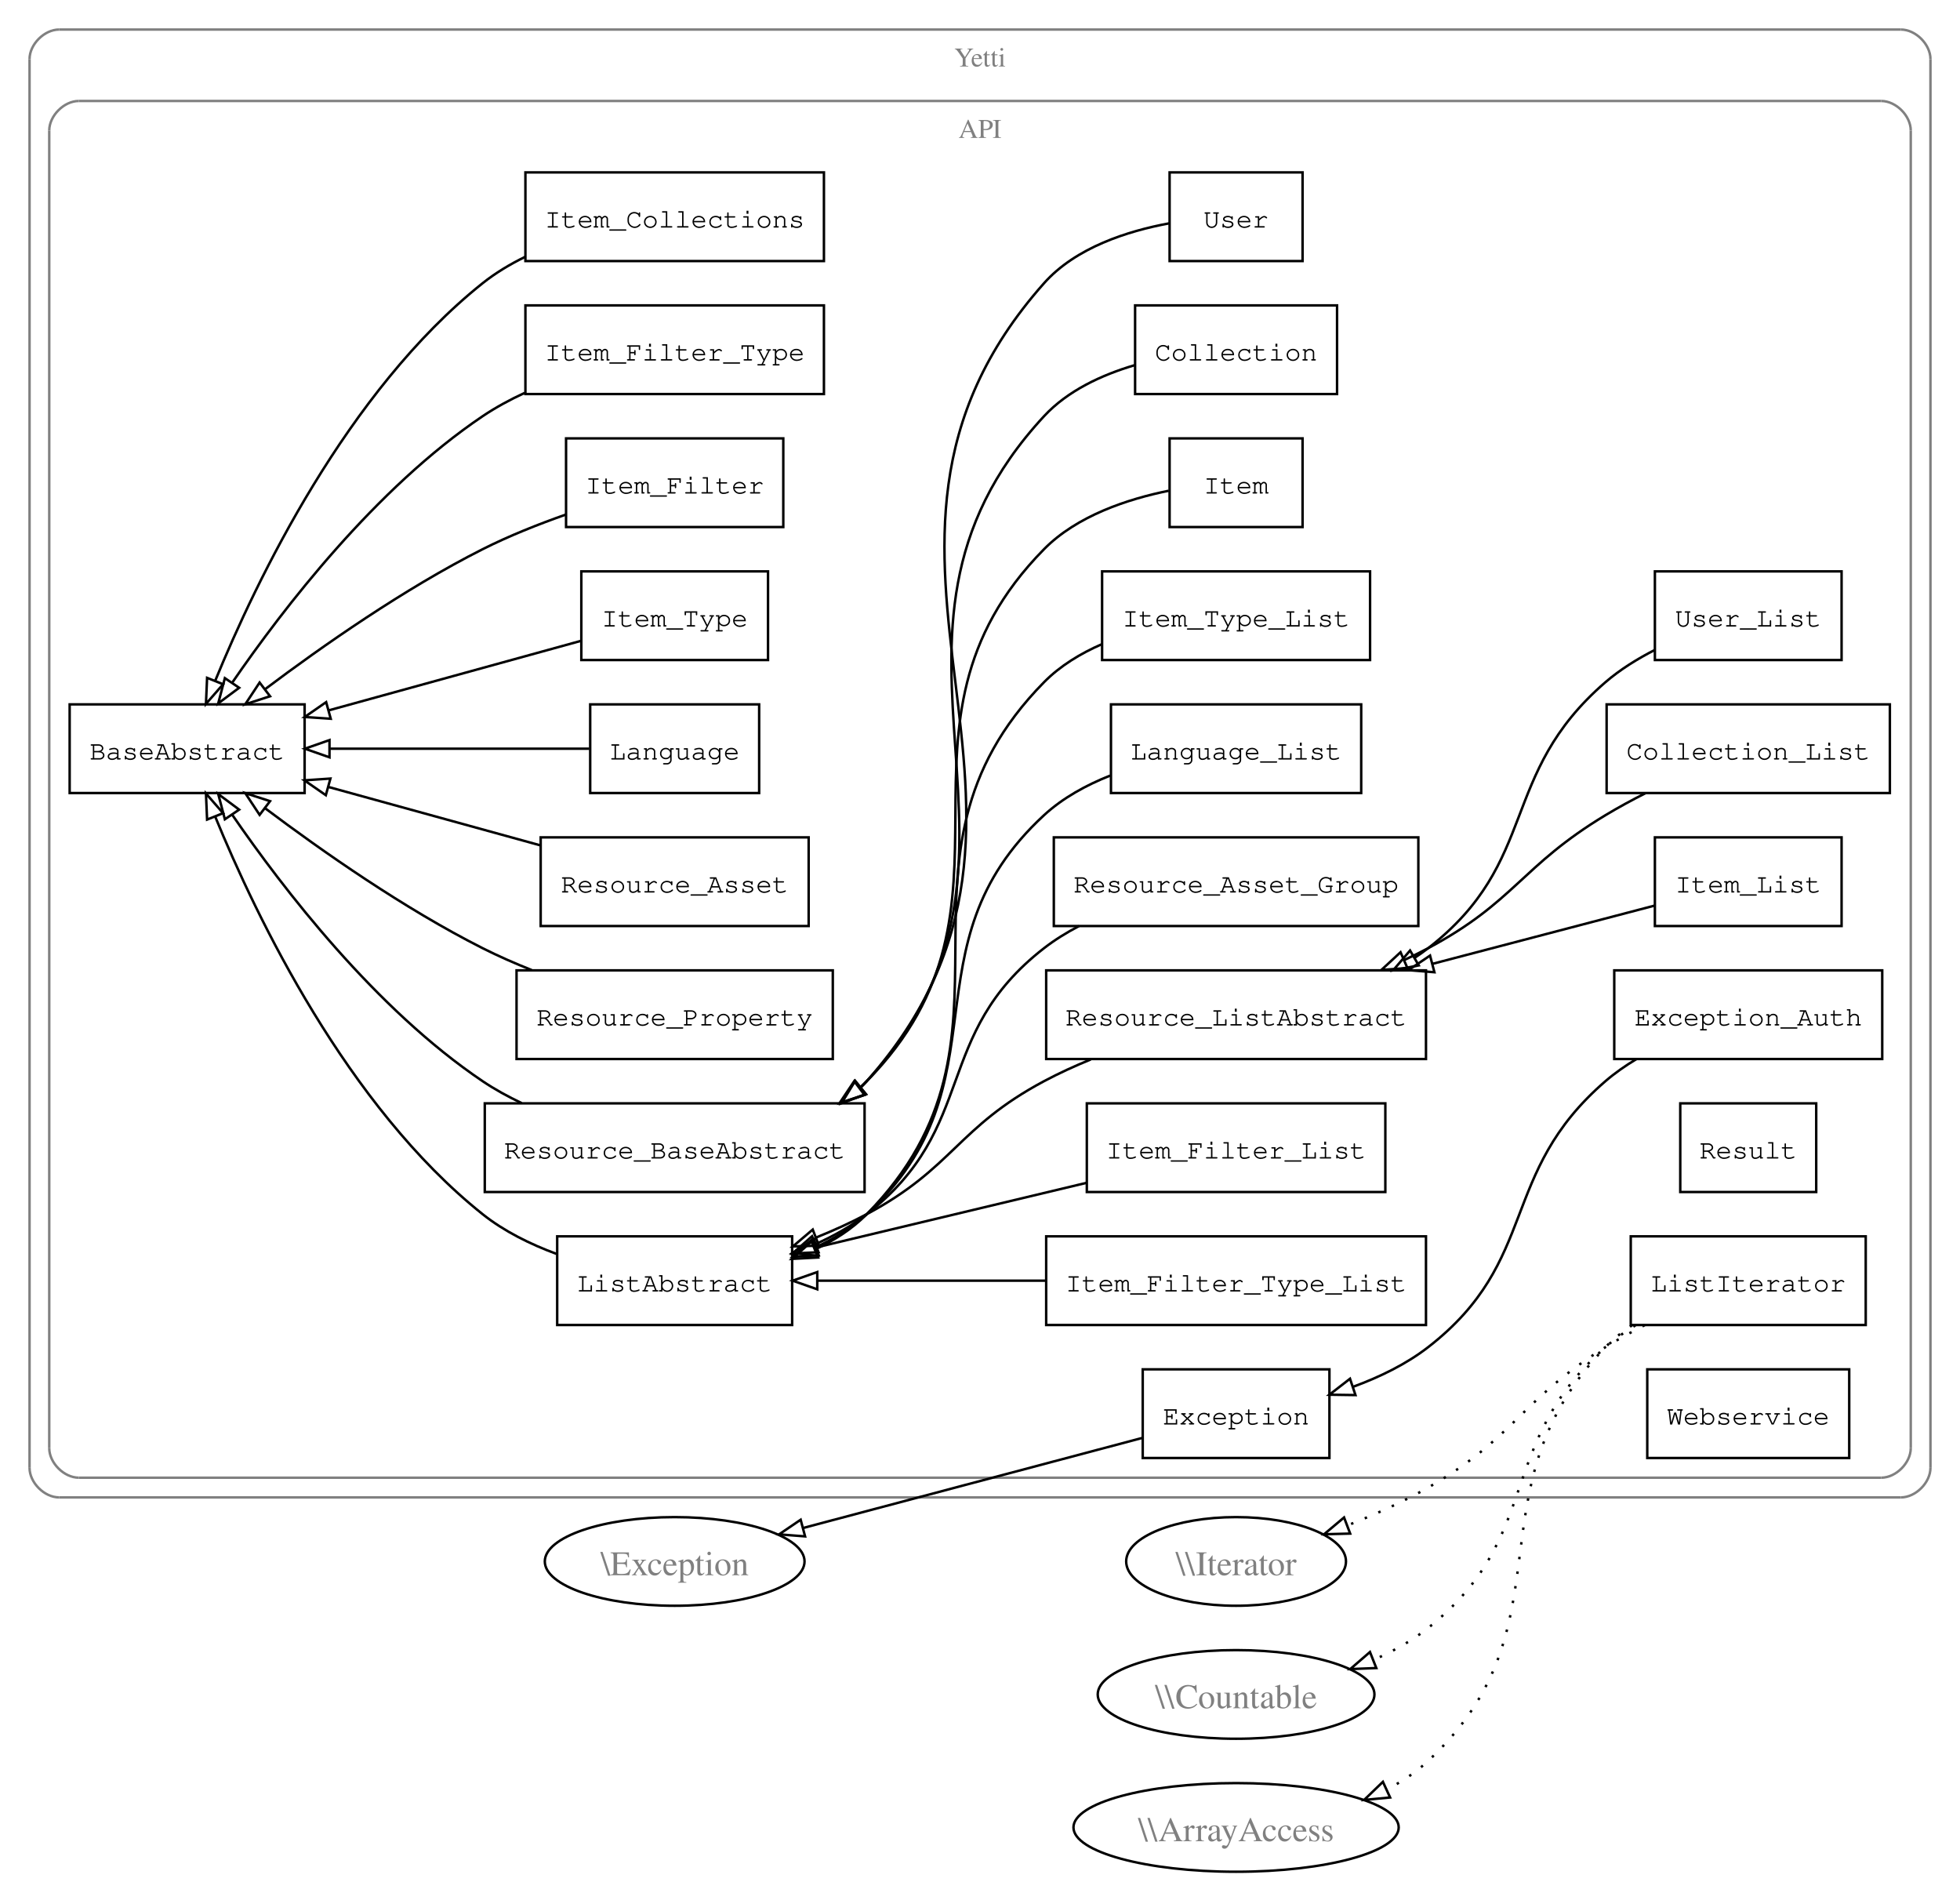
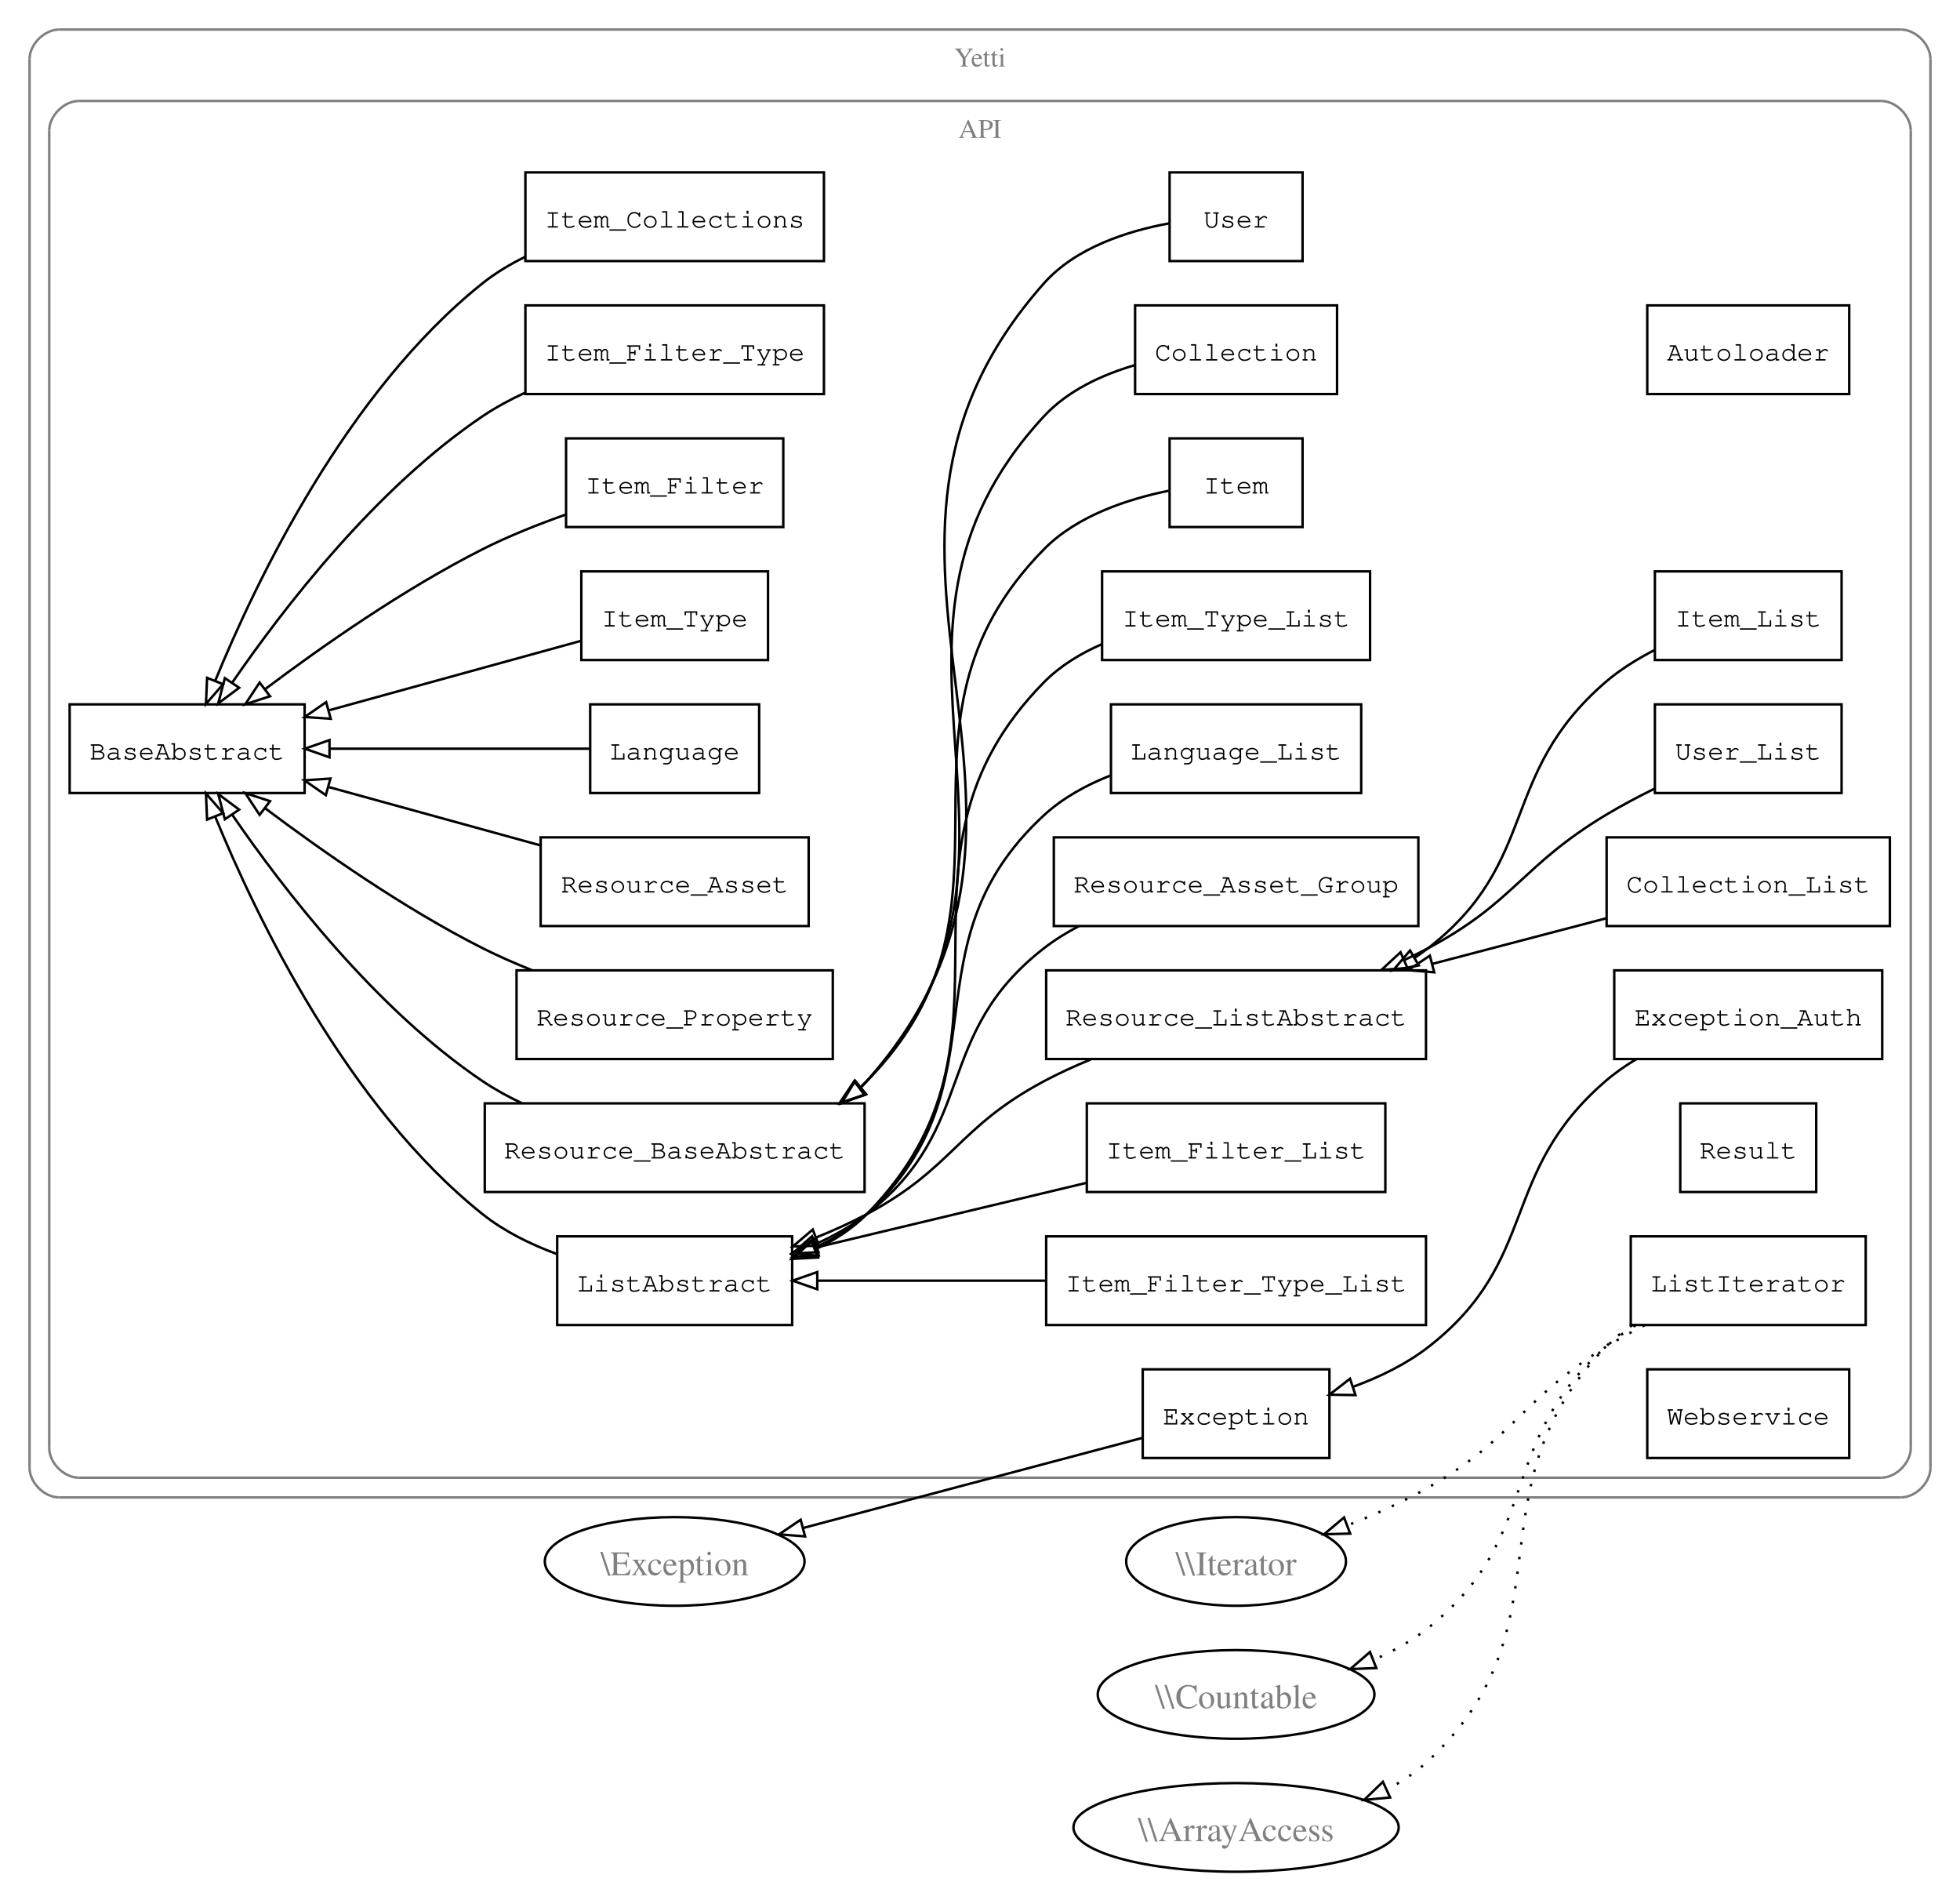
<svg xmlns="http://www.w3.org/2000/svg" xmlns:xlink="http://www.w3.org/1999/xlink" width="796pt" height="764pt" viewBox="0.00 0.00 796.00 764.00">
  <g id="graph1" class="graph" transform="scale(1 1) rotate(0) translate(4 760)">
    <polygon fill="white" stroke="white" points="-4,5 -4,-760 793,-760 793,5 -4,5" />
    <g id="graph2" class="cluster">
      <polyline fill="none" stroke="gray" points="20,-152 768,-152 " />
      <path fill="none" stroke="gray" d="M768,-152C774,-152 780,-158 780,-164" />
      <polyline fill="none" stroke="gray" points="780,-164 780,-736 " />
      <path fill="none" stroke="gray" d="M780,-736C780,-742 774,-748 768,-748" />
      <polyline fill="none" stroke="gray" points="768,-748 20,-748 " />
      <path fill="none" stroke="gray" d="M20,-748C14,-748 8,-742 8,-736" />
      <polyline fill="none" stroke="gray" points="8,-736 8,-164 " />
      <path fill="none" stroke="gray" d="M8,-164C8,-158 14,-152 20,-152" />
      <text text-anchor="middle" x="394" y="-733" font-family="Times,serif" font-size="11.00" fill="gray">Yetti</text>
    </g>
    <g id="graph3" class="cluster">
      <polyline fill="none" stroke="gray" points="28,-160 760,-160 " />
      <path fill="none" stroke="gray" d="M760,-160C766,-160 772,-166 772,-172" />
      <polyline fill="none" stroke="gray" points="772,-172 772,-707 " />
      <path fill="none" stroke="gray" d="M772,-707C772,-713 766,-719 760,-719" />
      <polyline fill="none" stroke="gray" points="760,-719 28,-719 " />
      <path fill="none" stroke="gray" d="M28,-719C22,-719 16,-713 16,-707" />
      <polyline fill="none" stroke="gray" points="16,-707 16,-172 " />
      <path fill="none" stroke="gray" d="M16,-172C16,-166 22,-160 28,-160" />
      <text text-anchor="middle" x="394" y="-704" font-family="Times,serif" font-size="11.00" fill="gray">API</text>
    </g>
    <g id="node3" class="node">
-       <a xlink:href="BaseAbstract.inc.html" xlink:title="BaseAbstract" target="_parent">
+       <a xlink:href="Autoloader.html" xlink:title="Autoloader" target="_parent">
+         <polygon fill="none" stroke="black" points="747.011,-636 664.989,-636 664.989,-600 747.011,-600 747.011,-636" />
+         <text text-anchor="middle" x="706" y="-613.6" font-family="Courier,monospace" font-size="11.00">Autoloader</text>
+       </a>
+     </g>
+     <g id="node4" class="node">
+       <a xlink:href="BaseAbstract.html" xlink:title="BaseAbstract" target="_parent">
        <polygon fill="none" stroke="black" points="119.713,-474 24.287,-474 24.287,-438 119.713,-438 119.713,-474" />
        <text text-anchor="middle" x="72" y="-451.6" font-family="Courier,monospace" font-size="11.00">BaseAbstract</text>
      </a>
    </g>
-     <g id="node4" class="node">
-       <a xlink:href="Collection.List.inc.html" xlink:title="Collection_List" target="_parent">
-         <polygon fill="none" stroke="black" points="763.516,-474 648.484,-474 648.484,-438 763.516,-438 763.516,-474" />
-         <text text-anchor="middle" x="706" y="-451.6" font-family="Courier,monospace" font-size="11.00">Collection_List</text>
-       </a>
-     </g>
-     <g id="node24" class="node">
-       <a xlink:href="Resource.ListAbstract.inc.html" xlink:title="Resource_ListAbstract" target="_parent">
+     <g id="node5" class="node">
+       <a xlink:href="Collection.List.html" xlink:title="Collection_List" target="_parent">
+         <polygon fill="none" stroke="black" points="763.516,-420 648.484,-420 648.484,-384 763.516,-384 763.516,-420" />
+         <text text-anchor="middle" x="706" y="-397.6" font-family="Courier,monospace" font-size="11.00">Collection_List</text>
+       </a>
+     </g>
+     <g id="node25" class="node">
+       <a xlink:href="Resource.ListAbstract.html" xlink:title="Resource_ListAbstract" target="_parent">
        <polygon fill="none" stroke="black" points="575.123,-366 420.877,-366 420.877,-330 575.123,-330 575.123,-366" />
        <text text-anchor="middle" x="498" y="-343.6" font-family="Courier,monospace" font-size="11.00">Resource_ListAbstract</text>
      </a>
    </g>
    <g id="edge4" class="edge">
-       <path fill="none" stroke="black" d="M664.299,-437.958C658.728,-435.132 653.156,-432.112 648,-429 613.752,-408.334 611.286,-393.838 576,-375 572.907,-373.349 569.692,-371.764 566.409,-370.25" />
-       <polygon fill="none" stroke="black" points="567.581,-366.943 557.014,-366.166 564.79,-373.362 567.581,-366.943" />
-     </g>
-     <g id="node5" class="node">
-       <a xlink:href="Collection.inc.html" xlink:title="Collection" target="_parent">
+       <path fill="none" stroke="black" d="M648.437,-387.173C626.655,-381.463 601.368,-374.834 577.86,-368.672" />
+       <polygon fill="none" stroke="black" points="578.47,-365.214 567.909,-366.063 576.695,-371.985 578.47,-365.214" />
+     </g>
+     <g id="node6" class="node">
+       <a xlink:href="Collection.html" xlink:title="Collection" target="_parent">
        <polygon fill="none" stroke="black" points="539.011,-636 456.989,-636 456.989,-600 539.011,-600 539.011,-636" />
        <text text-anchor="middle" x="498" y="-613.6" font-family="Courier,monospace" font-size="11.00">Collection</text>
      </a>
    </g>
-     <g id="node23" class="node">
-       <a xlink:href="Resource.BaseAbstract.inc.html" xlink:title="Resource_BaseAbstract" target="_parent">
+     <g id="node24" class="node">
+       <a xlink:href="Resource.BaseAbstract.html" xlink:title="Resource_BaseAbstract" target="_parent">
        <polygon fill="none" stroke="black" points="347.123,-312 192.877,-312 192.877,-276 347.123,-276 347.123,-312" />
        <text text-anchor="middle" x="270" y="-289.6" font-family="Courier,monospace" font-size="11.00">Resource_BaseAbstract</text>
      </a>
    </g>
    <g id="edge6" class="edge">
      <path fill="none" stroke="black" d="M456.792,-611.719C443.481,-607.787 429.626,-601.393 420,-591 335.611,-499.882 432.389,-412.118 348,-321 347.23,-320.169 346.433,-319.363 345.611,-318.582" />
      <polygon fill="none" stroke="black" points="347.616,-315.703 337.616,-312.201 343.249,-321.174 347.616,-315.703" />
    </g>
-     <g id="node6" class="node">
-       <a xlink:href="Exception.Auth.inc.html" xlink:title="Exception_Auth" target="_parent">
+     <g id="node7" class="node">
+       <a xlink:href="Exception.Auth.html" xlink:title="Exception_Auth" target="_parent">
        <polygon fill="none" stroke="black" points="760.416,-366 651.584,-366 651.584,-330 760.416,-330 760.416,-366" />
        <text text-anchor="middle" x="706" y="-343.6" font-family="Courier,monospace" font-size="11.00">Exception_Auth</text>
      </a>
    </g>
-     <g id="node7" class="node">
-       <a xlink:href="Exception.inc.html" xlink:title="Exception" target="_parent">
+     <g id="node8" class="node">
+       <a xlink:href="Exception.html" xlink:title="Exception" target="_parent">
        <polygon fill="none" stroke="black" points="535.911,-204 460.089,-204 460.089,-168 535.911,-168 535.911,-204" />
        <text text-anchor="middle" x="498" y="-181.6" font-family="Courier,monospace" font-size="11.00">Exception</text>
      </a>
    </g>
    <g id="edge8" class="edge">
      <path fill="none" stroke="black" d="M660.554,-329.95C656.093,-327.275 651.811,-324.293 648,-321 604.348,-283.284 621.573,-248.371 576,-213 567.089,-206.084 556.272,-200.858 545.597,-196.94" />
      <polygon fill="none" stroke="black" points="546.486,-193.547 535.892,-193.699 544.268,-200.186 546.486,-193.547" />
    </g>
-     <g id="node34" class="node">
+     <g id="node35" class="node">
      <ellipse fill="none" stroke="black" cx="270" cy="-126" rx="52.742" ry="18" />
      <text text-anchor="middle" x="270" y="-120.4" font-family="Times,serif" font-size="14.00" fill="gray">\Exception</text>
    </g>
    <g id="edge10" class="edge">
      <path fill="none" stroke="black" d="M460.186,-176.226C422.669,-166.266 364.179,-150.738 322.166,-139.584" />
      <polygon fill="none" stroke="black" points="322.962,-136.174 312.398,-136.991 321.166,-142.94 322.962,-136.174" />
    </g>
-     <g id="node8" class="node">
-       <a xlink:href="Item.Collections.inc.html" xlink:title="Item_Collections" target="_parent">
+     <g id="node9" class="node">
+       <a xlink:href="Item.Collections.html" xlink:title="Item_Collections" target="_parent">
        <polygon fill="none" stroke="black" points="330.618,-690 209.382,-690 209.382,-654 330.618,-654 330.618,-690" />
        <text text-anchor="middle" x="270" y="-667.6" font-family="Courier,monospace" font-size="11.00">Item_Collections</text>
      </a>
    </g>
    <g id="edge12" class="edge">
      <path fill="none" stroke="black" d="M209.243,-655.695C203.096,-652.687 197.206,-649.151 192,-645 136.962,-601.121 100.142,-524.436 83.379,-483.535" />
      <polygon fill="none" stroke="black" points="86.603,-482.173 79.642,-474.186 80.103,-484.771 86.603,-482.173" />
    </g>
-     <g id="node9" class="node">
-       <a xlink:href="Item.Filter.List.inc.html" xlink:title="Item_Filter_List" target="_parent">
+     <g id="node10" class="node">
+       <a xlink:href="Item.Filter.List.html" xlink:title="Item_Filter_List" target="_parent">
        <polygon fill="none" stroke="black" points="558.618,-312 437.382,-312 437.382,-276 558.618,-276 558.618,-312" />
        <text text-anchor="middle" x="498" y="-289.6" font-family="Courier,monospace" font-size="11.00">Item_Filter_List</text>
      </a>
    </g>
-     <g id="node19" class="node">
-       <a xlink:href="ListAbstract.inc.html" xlink:title="ListAbstract" target="_parent">
+     <g id="node20" class="node">
+       <a xlink:href="ListAbstract.html" xlink:title="ListAbstract" target="_parent">
        <polygon fill="none" stroke="black" points="317.713,-258 222.287,-258 222.287,-222 317.713,-222 317.713,-258" />
        <text text-anchor="middle" x="270" y="-235.6" font-family="Courier,monospace" font-size="11.00">ListAbstract</text>
      </a>
    </g>
    <g id="edge14" class="edge">
      <path fill="none" stroke="black" d="M437.326,-279.742C403.43,-271.643 361.229,-261.559 327.817,-253.576" />
      <polygon fill="none" stroke="black" points="328.289,-250.09 317.749,-251.17 326.662,-256.898 328.289,-250.09" />
    </g>
-     <g id="node10" class="node">
-       <a xlink:href="Item.Filter.Type.List.inc.html" xlink:title="Item_Filter_Type_List" target="_parent">
+     <g id="node11" class="node">
+       <a xlink:href="Item.Filter.Type.List.html" xlink:title="Item_Filter_Type_List" target="_parent">
        <polygon fill="none" stroke="black" points="575.123,-258 420.877,-258 420.877,-222 575.123,-222 575.123,-258" />
        <text text-anchor="middle" x="498" y="-235.6" font-family="Courier,monospace" font-size="11.00">Item_Filter_Type_List</text>
      </a>
    </g>
    <g id="edge16" class="edge">
      <path fill="none" stroke="black" d="M420.802,-240C390.443,-240 356.107,-240 327.973,-240" />
      <polygon fill="none" stroke="black" points="327.908,-236.5 317.908,-240 327.908,-243.5 327.908,-236.5" />
    </g>
-     <g id="node11" class="node">
-       <a xlink:href="Item.Filter.Type.inc.html" xlink:title="Item_Filter_Type" target="_parent">
+     <g id="node12" class="node">
+       <a xlink:href="Item.Filter.Type.html" xlink:title="Item_Filter_Type" target="_parent">
        <polygon fill="none" stroke="black" points="330.618,-636 209.382,-636 209.382,-600 330.618,-600 330.618,-636" />
        <text text-anchor="middle" x="270" y="-613.6" font-family="Courier,monospace" font-size="11.00">Item_Filter_Type</text>
      </a>
    </g>
    <g id="edge18" class="edge">
      <path fill="none" stroke="black" d="M209.076,-600.468C203.095,-597.705 197.287,-594.561 192,-591 148.604,-561.769 111.06,-513.01 90.282,-482.781" />
      <polygon fill="none" stroke="black" points="93.126,-480.738 84.63,-474.408 87.324,-484.655 93.126,-480.738" />
    </g>
-     <g id="node12" class="node">
-       <a xlink:href="Item.Filter.inc.html" xlink:title="Item_Filter" target="_parent">
+     <g id="node13" class="node">
+       <a xlink:href="Item.Filter.html" xlink:title="Item_Filter" target="_parent">
        <polygon fill="none" stroke="black" points="314.113,-582 225.887,-582 225.887,-546 314.113,-546 314.113,-582" />
        <text text-anchor="middle" x="270" y="-559.6" font-family="Courier,monospace" font-size="11.00">Item_Filter</text>
      </a>
    </g>
    <g id="edge20" class="edge">
      <path fill="none" stroke="black" d="M225.816,-551.075C214.565,-547.112 202.623,-542.362 192,-537 160.207,-520.953 126.937,-497.673 103.685,-480.184" />
      <polygon fill="none" stroke="black" points="105.67,-477.297 95.593,-474.027 101.432,-482.868 105.67,-477.297" />
    </g>
-     <g id="node13" class="node">
-       <a xlink:href="Item.List.inc.html" xlink:title="Item_List" target="_parent">
-         <polygon fill="none" stroke="black" points="743.911,-420 668.089,-420 668.089,-384 743.911,-384 743.911,-420" />
-         <text text-anchor="middle" x="706" y="-397.6" font-family="Courier,monospace" font-size="11.00">Item_List</text>
+     <g id="node14" class="node">
+       <a xlink:href="Item.List.html" xlink:title="Item_List" target="_parent">
+         <polygon fill="none" stroke="black" points="743.911,-528 668.089,-528 668.089,-492 743.911,-492 743.911,-528" />
+         <text text-anchor="middle" x="706" y="-505.6" font-family="Courier,monospace" font-size="11.00">Item_List</text>
      </a>
    </g>
    <g id="edge22" class="edge">
-       <path fill="none" stroke="black" d="M668.171,-392.346C643.109,-385.776 608.982,-376.83 577.943,-368.694" />
-       <polygon fill="none" stroke="black" points="578.55,-365.235 567.989,-366.084 576.775,-372.006 578.55,-365.235" />
-     </g>
-     <g id="node14" class="node">
-       <a xlink:href="Item.Type.List.inc.html" xlink:title="Item_Type_List" target="_parent">
+       <path fill="none" stroke="black" d="M668.236,-496.194C661.084,-492.545 653.966,-488.154 648,-483 604.348,-445.284 621.573,-410.371 576,-375 574.227,-373.624 572.378,-372.315 570.471,-371.069" />
+       <polygon fill="none" stroke="black" points="572.179,-368.014 561.775,-366.009 568.658,-374.064 572.179,-368.014" />
+     </g>
+     <g id="node15" class="node">
+       <a xlink:href="Item.Type.List.html" xlink:title="Item_Type_List" target="_parent">
        <polygon fill="none" stroke="black" points="552.416,-528 443.584,-528 443.584,-492 552.416,-492 552.416,-528" />
        <text text-anchor="middle" x="498" y="-505.6" font-family="Courier,monospace" font-size="11.00">Item_Type_List</text>
      </a>
    </g>
    <g id="edge24" class="edge">
      <path fill="none" stroke="black" d="M443.555,-498.468C434.855,-494.684 426.56,-489.662 420,-483 349.003,-410.893 418.997,-339.107 348,-267 342.071,-260.978 334.724,-256.297 326.941,-252.658" />
      <polygon fill="none" stroke="black" points="328.244,-249.409 317.664,-248.847 325.585,-255.884 328.244,-249.409" />
    </g>
-     <g id="node15" class="node">
-       <a xlink:href="Item.Type.inc.html" xlink:title="Item_Type" target="_parent">
+     <g id="node16" class="node">
+       <a xlink:href="Item.Type.html" xlink:title="Item_Type" target="_parent">
        <polygon fill="none" stroke="black" points="307.911,-528 232.089,-528 232.089,-492 307.911,-492 307.911,-528" />
        <text text-anchor="middle" x="270" y="-505.6" font-family="Courier,monospace" font-size="11.00">Item_Type</text>
      </a>
    </g>
    <g id="edge26" class="edge">
      <path fill="none" stroke="black" d="M232.134,-499.843C203.292,-491.897 162.687,-480.71 129.713,-471.625" />
      <polygon fill="none" stroke="black" points="130.317,-468.161 119.746,-468.879 128.458,-474.91 130.317,-468.161" />
    </g>
-     <g id="node16" class="node">
-       <a xlink:href="Item.inc.html" xlink:title="Item" target="_parent">
+     <g id="node17" class="node">
+       <a xlink:href="Item.html" xlink:title="Item" target="_parent">
        <polygon fill="none" stroke="black" points="525,-582 471,-582 471,-546 525,-546 525,-582" />
        <text text-anchor="middle" x="498" y="-559.6" font-family="Courier,monospace" font-size="11.00">Item</text>
      </a>
    </g>
    <g id="edge28" class="edge">
      <path fill="none" stroke="black" d="M470.648,-560.739C454.097,-557.39 433.418,-550.627 420,-537 349.003,-464.893 418.997,-393.107 348,-321 347.078,-320.063 346.121,-319.159 345.133,-318.286" />
      <polygon fill="none" stroke="black" points="347.121,-315.401 337.025,-312.187 342.913,-320.995 347.121,-315.401" />
    </g>
-     <g id="node17" class="node">
-       <a xlink:href="Language.List.inc.html" xlink:title="Language_List" target="_parent">
+     <g id="node18" class="node">
+       <a xlink:href="Language.List.html" xlink:title="Language_List" target="_parent">
        <polygon fill="none" stroke="black" points="548.814,-474 447.186,-474 447.186,-438 548.814,-438 548.814,-474" />
        <text text-anchor="middle" x="498" y="-451.6" font-family="Courier,monospace" font-size="11.00">Language_List</text>
      </a>
    </g>
    <g id="edge30" class="edge">
      <path fill="none" stroke="black" d="M446.867,-445.081C437.13,-441.218 427.602,-436.01 420,-429 362.077,-375.587 405.923,-320.413 348,-267 342.069,-261.531 334.966,-257.158 327.505,-253.666" />
      <polygon fill="none" stroke="black" points="328.505,-250.291 317.926,-249.696 325.825,-256.758 328.505,-250.291" />
    </g>
-     <g id="node18" class="node">
-       <a xlink:href="Language.inc.html" xlink:title="Language" target="_parent">
+     <g id="node19" class="node">
+       <a xlink:href="Language.html" xlink:title="Language" target="_parent">
        <polygon fill="none" stroke="black" points="304.309,-474 235.691,-474 235.691,-438 304.309,-438 304.309,-474" />
        <text text-anchor="middle" x="270" y="-451.6" font-family="Courier,monospace" font-size="11.00">Language</text>
      </a>
    </g>
    <g id="edge32" class="edge">
      <path fill="none" stroke="black" d="M235.306,-456C206.442,-456 164.252,-456 130.121,-456" />
      <polygon fill="none" stroke="black" points="129.812,-452.5 119.812,-456 129.812,-459.5 129.812,-452.5" />
    </g>
    <g id="edge34" class="edge">
      <path fill="none" stroke="black" d="M222.022,-250.868C211.433,-254.782 200.751,-260.024 192,-267 136.962,-310.879 100.142,-387.564 83.379,-428.465" />
      <polygon fill="none" stroke="black" points="80.103,-427.229 79.642,-437.814 86.603,-429.827 80.103,-427.229" />
    </g>
-     <g id="node20" class="node">
-       <a xlink:href="ListIterator.inc.html" xlink:title="ListIterator" target="_parent">
+     <g id="node21" class="node">
+       <a xlink:href="ListIterator.html" xlink:title="ListIterator" target="_parent">
        <polygon fill="none" stroke="black" points="753.713,-258 658.287,-258 658.287,-222 753.713,-222 753.713,-258" />
        <text text-anchor="middle" x="706" y="-235.6" font-family="Courier,monospace" font-size="11.00">ListIterator</text>
      </a>
    </g>
-     <g id="node55" class="node">
+     <g id="node56" class="node">
      <ellipse fill="none" stroke="black" cx="498" cy="-126" rx="44.635" ry="18" />
      <text text-anchor="middle" x="498" y="-120.4" font-family="Times,serif" font-size="14.00" fill="gray">\\Iterator</text>
    </g>
    <g id="edge50" class="edge">
      <path fill="none" stroke="black" stroke-dasharray="1,5" d="M663.92,-221.927C658.462,-219.126 653.022,-216.121 648,-213 613.334,-191.458 611.407,-176.3 576,-156 565.796,-150.15 554.23,-144.97 543.222,-140.631" />
      <polygon fill="none" stroke="black" points="544.331,-137.308 533.74,-137.038 541.851,-143.854 544.331,-137.308" />
    </g>
-     <g id="node57" class="node">
+     <g id="node58" class="node">
      <ellipse fill="none" stroke="black" cx="498" cy="-72" rx="56.192" ry="18" />
      <text text-anchor="middle" x="498" y="-66.4" font-family="Times,serif" font-size="14.00" fill="gray">\\Countable</text>
    </g>
    <g id="edge52" class="edge">
      <path fill="none" stroke="black" stroke-dasharray="1,5" d="M660.182,-221.868C655.841,-219.22 651.688,-216.267 648,-213 603.143,-173.264 622.883,-136.324 576,-99 569.388,-93.736 561.677,-89.46 553.737,-85.996" />
      <polygon fill="none" stroke="black" points="554.95,-82.712 544.364,-82.293 552.378,-89.222 554.95,-82.712" />
    </g>
-     <g id="node59" class="node">
+     <g id="node60" class="node">
      <ellipse fill="none" stroke="black" cx="498" cy="-18" rx="66.044" ry="18" />
      <text text-anchor="middle" x="498" y="-12.4" font-family="Times,serif" font-size="14.00" fill="gray">\\ArrayAccess</text>
    </g>
    <g id="edge54" class="edge">
      <path fill="none" stroke="black" stroke-dasharray="1,5" d="M658.788,-221.886C654.868,-219.265 651.19,-216.312 648,-213 591.645,-154.492 635.351,-100.467 576,-45 571.063,-40.386 565.292,-36.554 559.17,-33.373" />
      <polygon fill="none" stroke="black" points="560.552,-30.156 550.004,-29.162 557.63,-36.517 560.552,-30.156" />
    </g>
-     <g id="node21" class="node">
-       <a xlink:href="Resource.Asset.Group.inc.html" xlink:title="Resource_Asset_Group" target="_parent">
+     <g id="node22" class="node">
+       <a xlink:href="Resource.Asset.Group.html" xlink:title="Resource_Asset_Group" target="_parent">
        <polygon fill="none" stroke="black" points="572.021,-420 423.979,-420 423.979,-384 572.021,-384 572.021,-420" />
        <text text-anchor="middle" x="498" y="-397.6" font-family="Courier,monospace" font-size="11.00">Resource_Asset_Group</text>
      </a>
    </g>
    <g id="edge36" class="edge">
      <path fill="none" stroke="black" d="M434.225,-383.991C429.186,-381.369 424.364,-378.387 420,-375 374.427,-339.629 393.573,-302.371 348,-267 341.784,-262.175 334.64,-258.173 327.264,-254.864" />
      <polygon fill="none" stroke="black" points="328.43,-251.56 317.849,-251.033 325.792,-258.044 328.43,-251.56" />
    </g>
-     <g id="node22" class="node">
-       <a xlink:href="Resource.Asset.inc.html" xlink:title="Resource_Asset" target="_parent">
+     <g id="node23" class="node">
+       <a xlink:href="Resource.Asset.html" xlink:title="Resource_Asset" target="_parent">
        <polygon fill="none" stroke="black" points="324.416,-420 215.584,-420 215.584,-384 324.416,-384 324.416,-420" />
        <text text-anchor="middle" x="270" y="-397.6" font-family="Courier,monospace" font-size="11.00">Resource_Asset</text>
      </a>
    </g>
    <g id="edge38" class="edge">
      <path fill="none" stroke="black" d="M215.701,-416.684C188.947,-424.056 156.535,-432.985 129.368,-440.47" />
      <polygon fill="none" stroke="black" points="128.327,-437.126 119.616,-443.157 130.186,-443.875 128.327,-437.126" />
    </g>
    <g id="edge40" class="edge">
      <path fill="none" stroke="black" d="M207.883,-312.09C202.323,-314.716 196.935,-317.676 192,-321 148.604,-350.231 111.06,-398.99 90.282,-429.219" />
      <polygon fill="none" stroke="black" points="87.324,-427.345 84.63,-437.592 93.126,-431.262 87.324,-427.345" />
    </g>
    <g id="edge42" class="edge">
      <path fill="none" stroke="black" d="M438.986,-329.834C432.454,-327.153 425.998,-324.202 420,-321 384.714,-302.162 383.286,-285.838 348,-267 341.556,-263.56 334.585,-260.41 327.559,-257.574" />
      <polygon fill="none" stroke="black" points="328.58,-254.217 317.99,-253.902 326.072,-260.752 328.58,-254.217" />
    </g>
-     <g id="node25" class="node">
-       <a xlink:href="Resource.Property.inc.html" xlink:title="Resource_Property" target="_parent">
+     <g id="node26" class="node">
+       <a xlink:href="Resource.Property.html" xlink:title="Resource_Property" target="_parent">
        <polygon fill="none" stroke="black" points="334.218,-366 205.782,-366 205.782,-330 334.218,-330 334.218,-366" />
        <text text-anchor="middle" x="270" y="-343.6" font-family="Courier,monospace" font-size="11.00">Resource_Property</text>
      </a>
    </g>
    <g id="edge44" class="edge">
      <path fill="none" stroke="black" d="M211.948,-366.112C205.114,-368.833 198.323,-371.808 192,-375 160.207,-391.047 126.937,-414.327 103.685,-431.816" />
      <polygon fill="none" stroke="black" points="101.432,-429.132 95.593,-437.973 105.67,-434.703 101.432,-429.132" />
    </g>
-     <g id="node26" class="node">
-       <a xlink:href="Result.inc.html" xlink:title="Result" target="_parent">
+     <g id="node27" class="node">
+       <a xlink:href="Result.html" xlink:title="Result" target="_parent">
        <polygon fill="none" stroke="black" points="733.608,-312 678.392,-312 678.392,-276 733.608,-276 733.608,-312" />
        <text text-anchor="middle" x="706" y="-289.6" font-family="Courier,monospace" font-size="11.00">Result</text>
      </a>
    </g>
-     <g id="node27" class="node">
-       <a xlink:href="User.List.inc.html" xlink:title="User_List" target="_parent">
-         <polygon fill="none" stroke="black" points="743.911,-528 668.089,-528 668.089,-492 743.911,-492 743.911,-528" />
-         <text text-anchor="middle" x="706" y="-505.6" font-family="Courier,monospace" font-size="11.00">User_List</text>
+     <g id="node28" class="node">
+       <a xlink:href="User.List.html" xlink:title="User_List" target="_parent">
+         <polygon fill="none" stroke="black" points="743.911,-474 668.089,-474 668.089,-438 743.911,-438 743.911,-474" />
+         <text text-anchor="middle" x="706" y="-451.6" font-family="Courier,monospace" font-size="11.00">User_List</text>
      </a>
    </g>
    <g id="edge46" class="edge">
-       <path fill="none" stroke="black" d="M668.236,-496.194C661.084,-492.545 653.966,-488.154 648,-483 604.348,-445.284 621.573,-410.371 576,-375 574.227,-373.624 572.378,-372.315 570.471,-371.069" />
-       <polygon fill="none" stroke="black" points="572.179,-368.014 561.775,-366.009 568.658,-374.064 572.179,-368.014" />
-     </g>
-     <g id="node28" class="node">
-       <a xlink:href="User.inc.html" xlink:title="User" target="_parent">
+       <path fill="none" stroke="black" d="M668.243,-439.927C661.385,-436.555 654.375,-432.847 648,-429 613.752,-408.334 611.286,-393.838 576,-375 572.907,-373.349 569.692,-371.764 566.409,-370.25" />
+       <polygon fill="none" stroke="black" points="567.581,-366.943 557.014,-366.166 564.79,-373.362 567.581,-366.943" />
+     </g>
+     <g id="node29" class="node">
+       <a xlink:href="User.html" xlink:title="User" target="_parent">
        <polygon fill="none" stroke="black" points="525,-690 471,-690 471,-654 525,-654 525,-690" />
        <text text-anchor="middle" x="498" y="-667.6" font-family="Courier,monospace" font-size="11.00">User</text>
      </a>
    </g>
    <g id="edge48" class="edge">
      <path fill="none" stroke="black" d="M470.907,-669.329C454.032,-666.224 432.886,-659.512 420,-645 322.057,-534.695 445.943,-431.305 348,-321 347.248,-320.153 346.467,-319.332 345.661,-318.537" />
      <polygon fill="none" stroke="black" points="347.725,-315.703 337.778,-312.054 343.279,-321.109 347.725,-315.703" />
    </g>
-     <g id="node29" class="node">
-       <a xlink:href="Webservice.inc.html" xlink:title="Webservice" target="_parent">
+     <g id="node30" class="node">
+       <a xlink:href="Webservice.html" xlink:title="Webservice" target="_parent">
        <polygon fill="none" stroke="black" points="747.011,-204 664.989,-204 664.989,-168 747.011,-168 747.011,-204" />
        <text text-anchor="middle" x="706" y="-181.6" font-family="Courier,monospace" font-size="11.00">Webservice</text>
      </a>
    </g>
  </g>
</svg>
